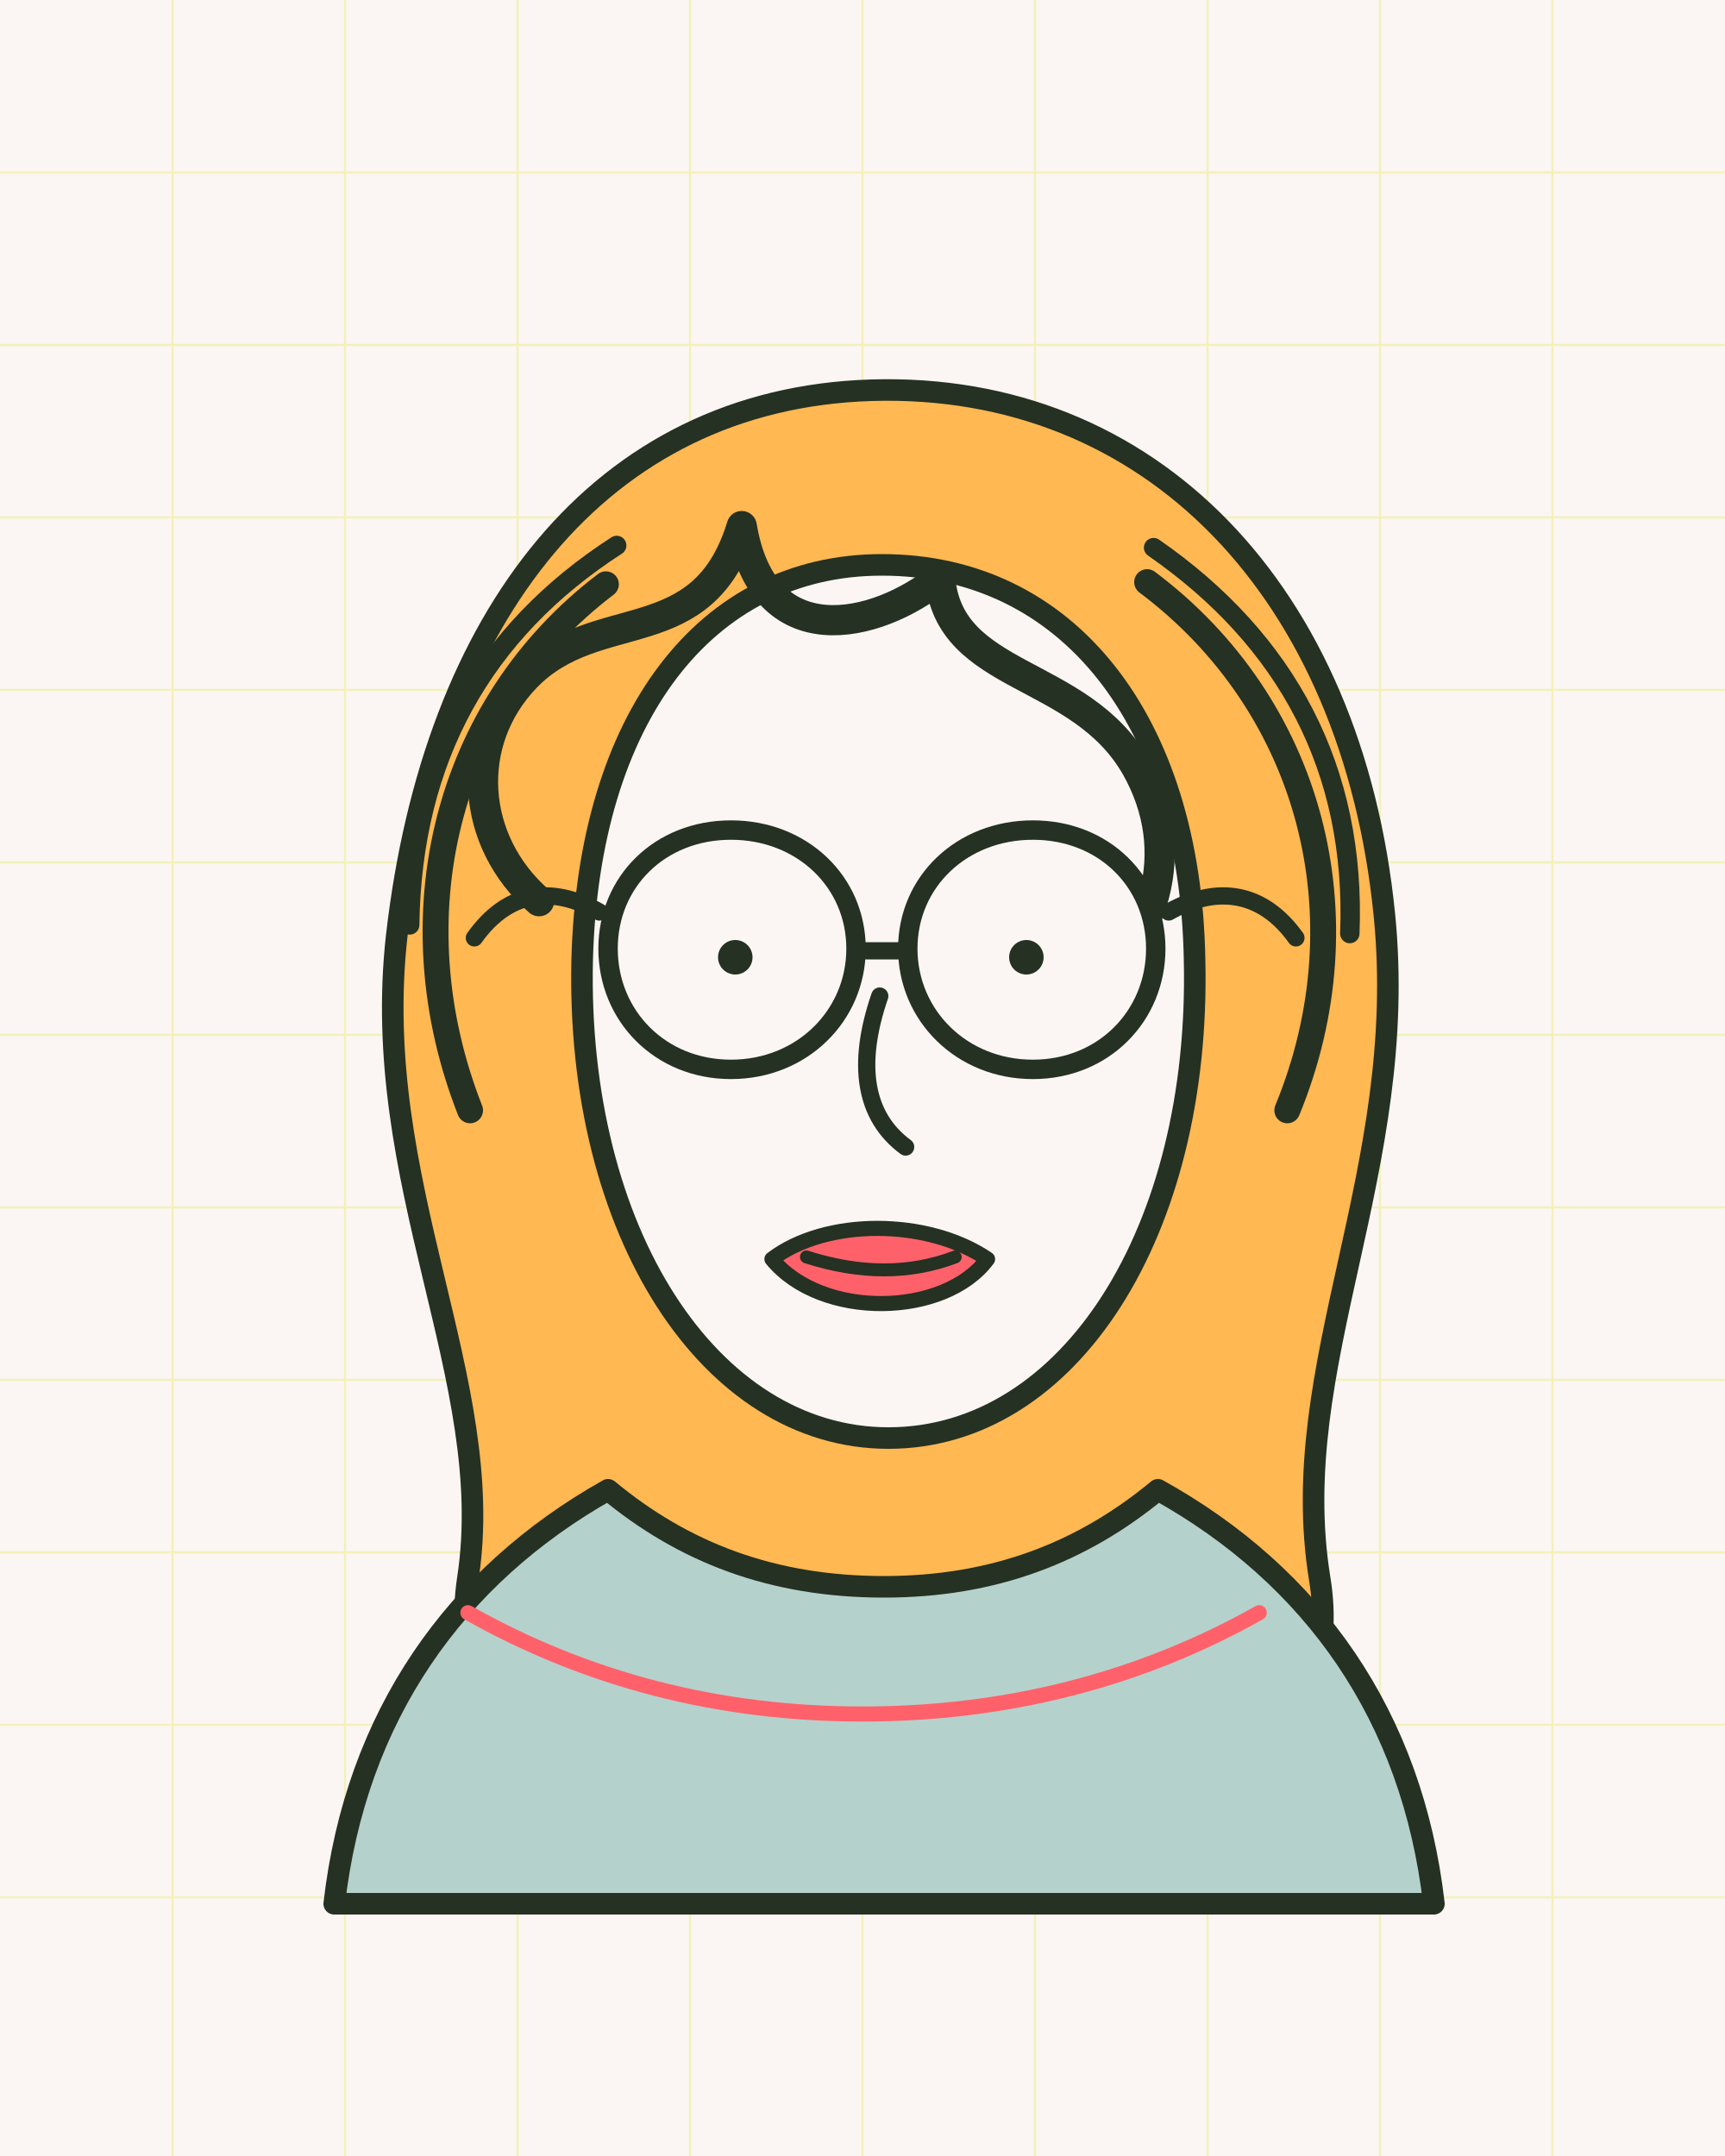
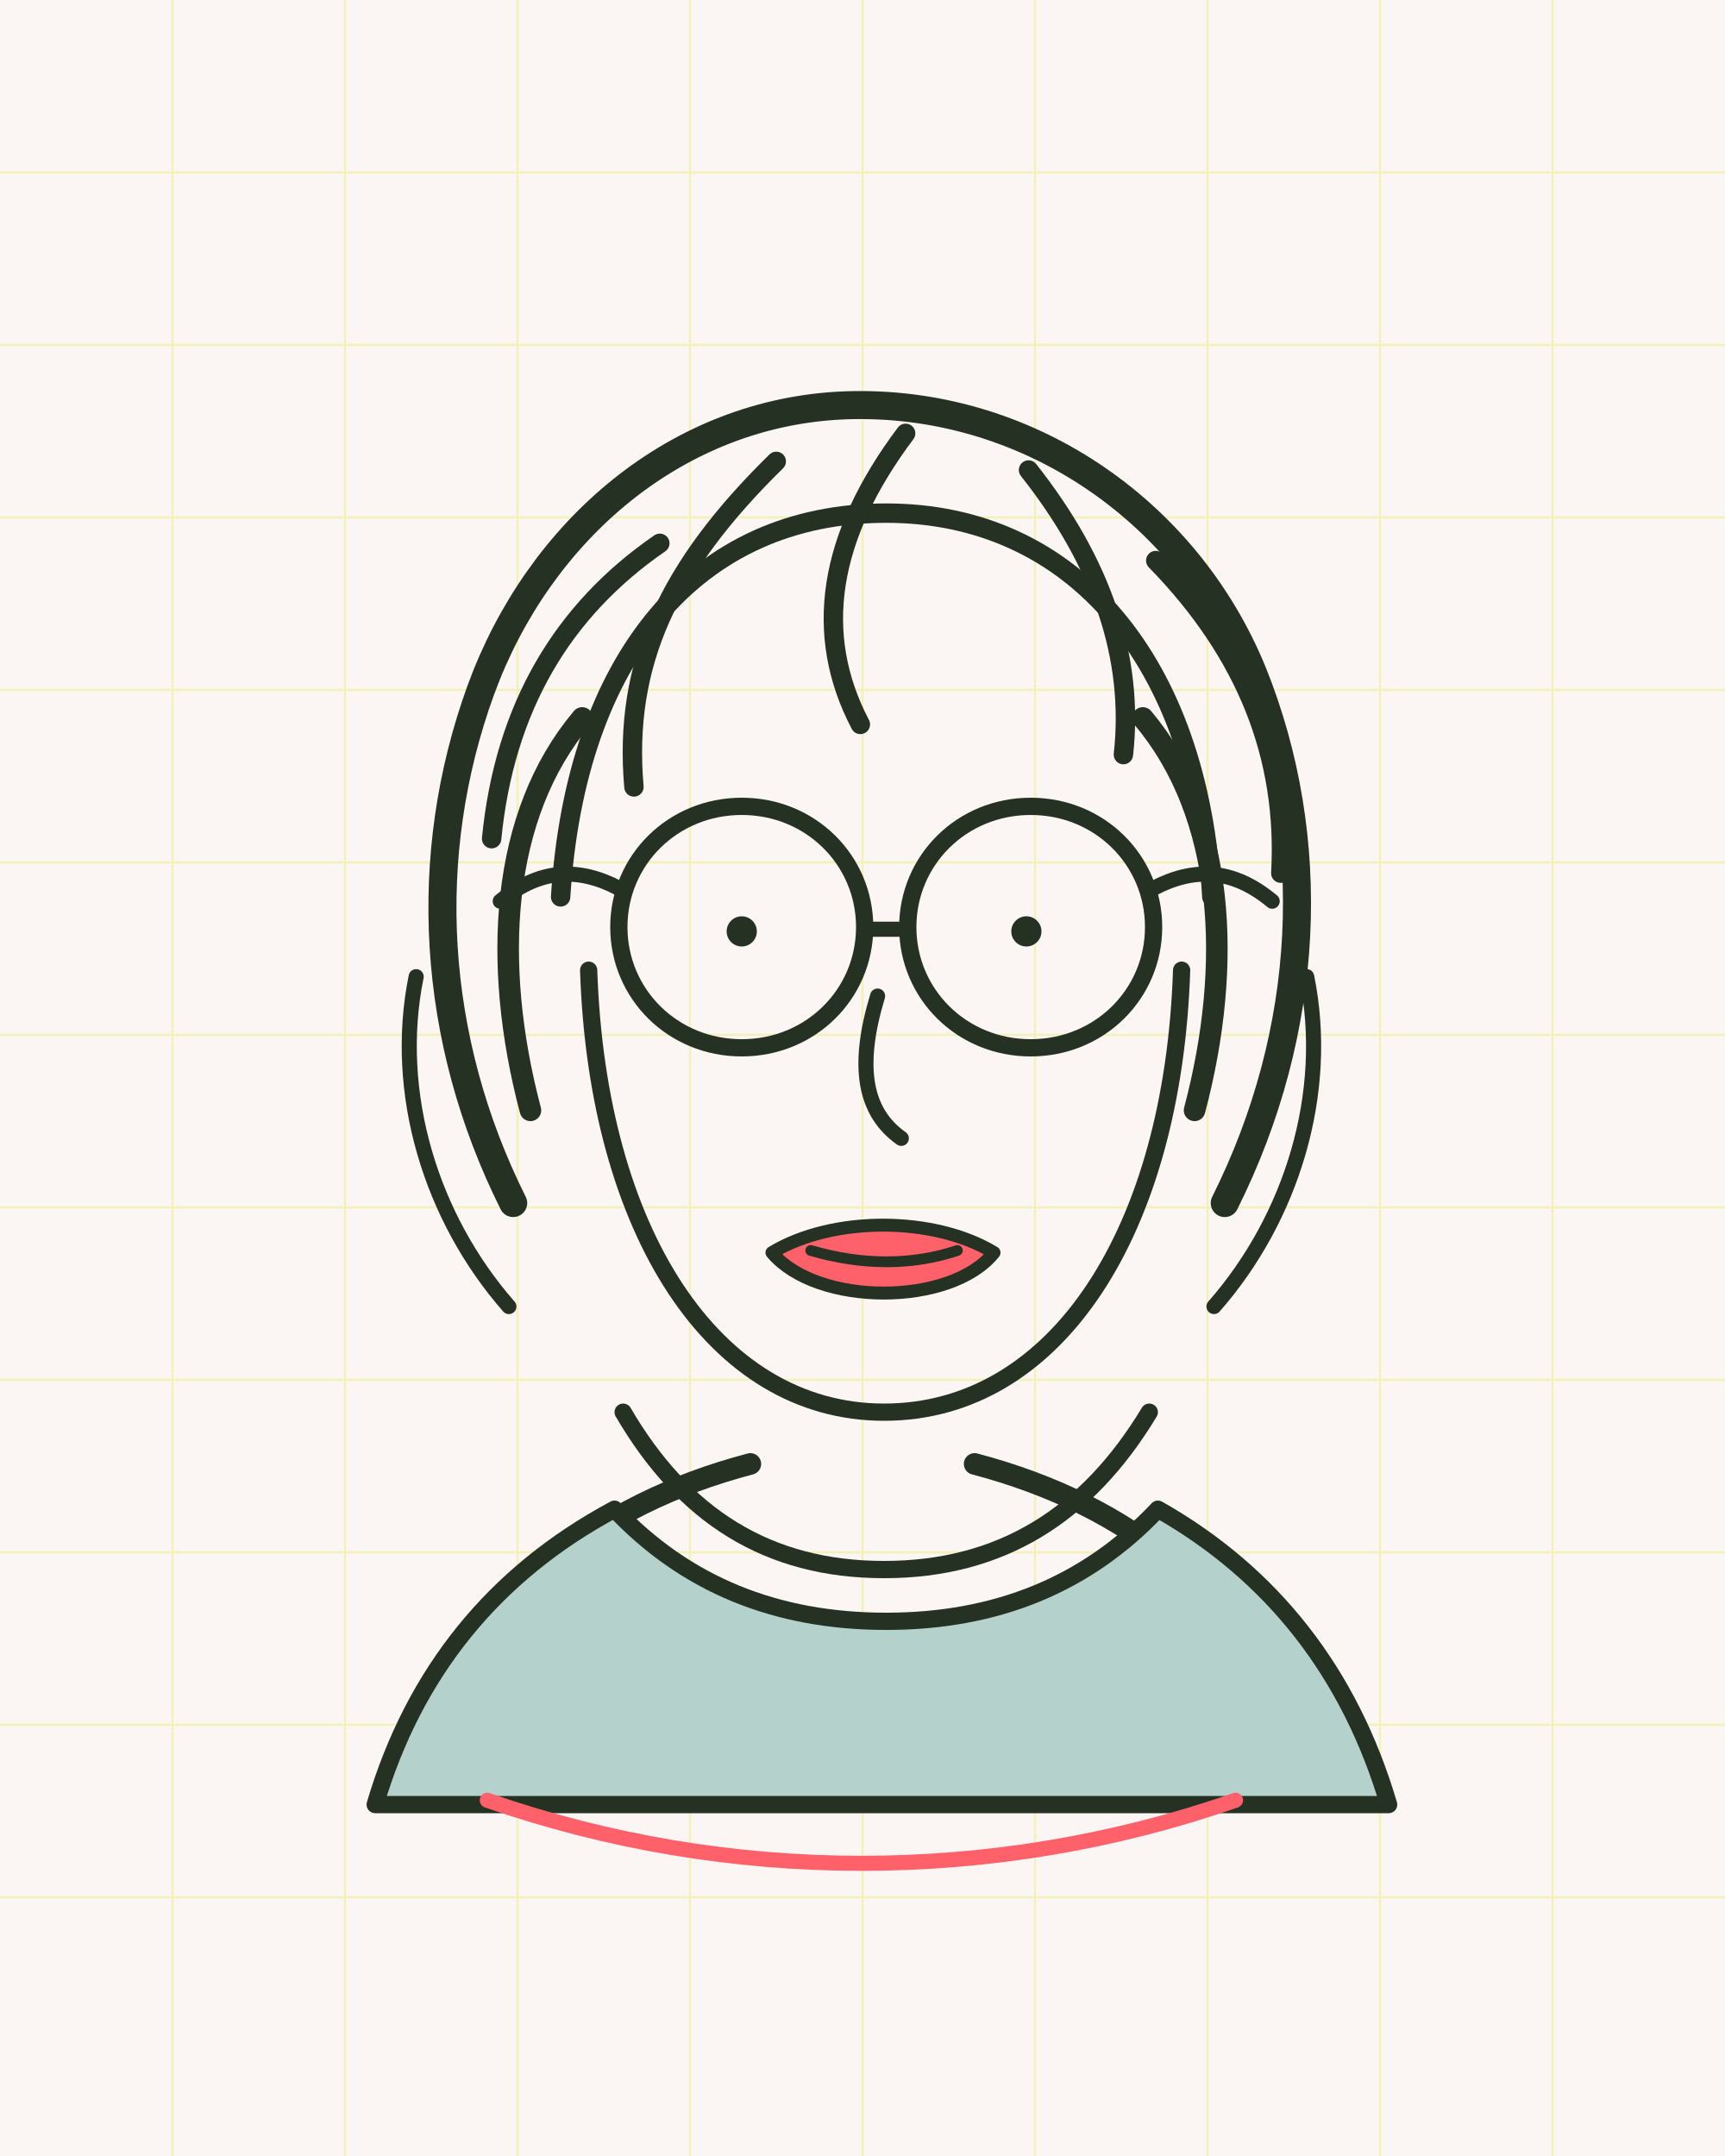
<svg xmlns="http://www.w3.org/2000/svg" viewBox="0 0 800 1000" role="img" aria-labelledby="title desc">
  <rect width="800" height="1000" fill="#fbf6f3" />
  <g opacity="0.45" stroke="#e9eb74" stroke-width="1">
    <path d="M0 80h800M0 160h800M0 240h800M0 320h800M0 400h800M0 480h800M0 560h800M0 640h800M0 720h800M0 800h800M0 880h800M80 0v1000M160 0v1000M240 0v1000M320 0v1000M400 0v1000M480 0v1000M560 0v1000M640 0v1000M720 0v1000" />
  </g>
-   <path fill="#ffb852" stroke="#253122" stroke-linejoin="round" stroke-width="10" d="M217 732c14-92-46-183-33-298 17-148 94-249 220-253 130-4 223 94 238 243 12 119-46 209-30 308 12 72-48 120-142 120H359c-94 0-153-48-142-120Z" />
-   <path fill="#fbf6f3" stroke="#253122" stroke-linejoin="round" stroke-width="10" d="M270 445c3-112 57-183 139-183 86 0 143 72 145 183 3 126-58 222-142 222-83 0-145-96-142-222Z" />
-   <path fill="none" stroke="#253122" stroke-linecap="round" stroke-linejoin="round" stroke-width="14" d="M250 418c-32-28-35-74-6-104 33-34 82-11 100-70 10 60 62 48 92 24 4 48 65 42 91 88 22 39 9 82-26 107" />
-   <path fill="none" stroke="#253122" stroke-linecap="round" stroke-linejoin="round" stroke-width="12" d="M218 515c-35-89-12-187 63-244M597 515c37-90 11-188-65-245" />
-   <path fill="#fbf6f3" stroke="#253122" stroke-width="9" d="M282 440c0-31 24-55 57-55s58 24 58 55-25 56-58 56-57-25-57-56ZM421 440c0-31 25-55 58-55s57 24 57 55-24 56-57 56-58-25-58-56Z" />
-   <path fill="none" stroke="#253122" stroke-linecap="round" stroke-width="8" d="M397 441h24M278 423c-23-13-43-9-58 12M542 423c23-13 44-9 59 12" />
-   <circle cx="341" cy="444" r="8" fill="#253122" />
-   <circle cx="476" cy="444" r="8" fill="#253122" />
-   <path fill="none" stroke="#253122" stroke-linecap="round" stroke-linejoin="round" stroke-width="8" d="M408 462c-11 32-7 56 12 70" />
-   <path fill="#ff616b" stroke="#253122" stroke-linecap="round" stroke-linejoin="round" stroke-width="7" d="M358 584c25-19 72-19 100 0-20 27-77 28-100 0Z" />
-   <path fill="none" stroke="#253122" stroke-linecap="round" stroke-width="6" d="M374 583c25 8 48 8 69 0" />
-   <path fill="#b5d1cc" stroke="#253122" stroke-linejoin="round" stroke-width="10" d="M282 691c35 29 76 45 128 45 51 0 92-16 127-45 72 40 118 105 128 192H155c10-87 56-152 127-192Z" />
-   <path fill="none" stroke="#253122" stroke-linecap="round" stroke-width="9" d="M286 253c-62 40-95 99-96 176M535 254c62 43 94 103 91 179" />
-   <path fill="none" stroke="#ff616b" stroke-linecap="round" stroke-width="7" d="M217 748c55 31 116 47 183 47s129-16 184-47" />
+   <g fill="none" stroke="#253122" stroke-linecap="round" stroke-linejoin="round">
+     <path stroke-width="9" d="M260 416c7-111 63-178 151-178 87 0 145 69 151 178" />
+     <path stroke-width="8" d="M273 450c4 121 58 205 137 205 80 0 134-84 138-205" />
+     <path stroke-width="8" d="M289 655c28 48 67 73 121 73s94-25 123-73" />
+     <path stroke-width="10" d="M190 814c33-74 86-116 158-135M610 814c-33-74-86-116-158-135" />
+   </g>
+   <g fill="none" stroke="#253122" stroke-linecap="round" stroke-linejoin="round">
+     <path stroke-width="13" d="M238 558c-38-76-43-161-15-238 27-74 91-129 169-132 83-3 158 48 189 124 31 77 27 166-13 246" />
+     <path stroke-width="10" d="M270 333c-38 45-42 114-24 182M530 333c38 45 42 114 24 182" />
+     <path stroke-width="9" d="M306 252c-45 31-72 76-78 137M360 214c-50 49-71 94-66 151M420 201c-36 48-43 93-21 135M477 218c34 43 49 87 44 132M536 260c42 43 61 91 58 145" />
+     <path stroke-width="7" d="M236 606c-36-41-54-99-43-153M563 606c36-41 54-99 43-153" />
+   </g>
+   <g fill="none" stroke="#253122" stroke-linecap="round" stroke-linejoin="round">
+     <path stroke-width="8" d="M287 430c0-31 25-56 57-56s57 25 57 56-25 56-57 56-57-25-57-56ZM421 430c0-31 25-56 57-56s57 25 57 56-25 56-57 56-57-25-57-56Z" />
+     <path stroke-width="7" d="M401 431h20M287 412c-19-10-37-9-55 6M535 412c19-10 37-9 55 6" />
+     <path stroke-width="7" d="M407 462c-10 33-6 54 11 66" />
+   </g>
+   <circle cx="344" cy="432" r="7" fill="#253122" />
+   <circle cx="476" cy="432" r="7" fill="#253122" />
+   <path fill="#ff616b" stroke="#253122" stroke-linecap="round" stroke-linejoin="round" stroke-width="6" d="M358 581c28-17 75-17 103 0-20 25-82 25-103 0Z" />
+   <path fill="none" stroke="#253122" stroke-linecap="round" stroke-width="5" d="M376 580c24 7 47 7 68 0" />
+   <path fill="#b5d1cc" stroke="#253122" stroke-linejoin="round" stroke-width="8" d="M285 700c33 35 75 52 126 52s93-17 126-52c53 30 89 76 107 137H174c18-61 55-107 111-137Z" />
+   <path fill="none" stroke="#ff616b" stroke-linecap="round" stroke-width="7" d="M226 835c112 39 235 39 347 0" />
</svg>
